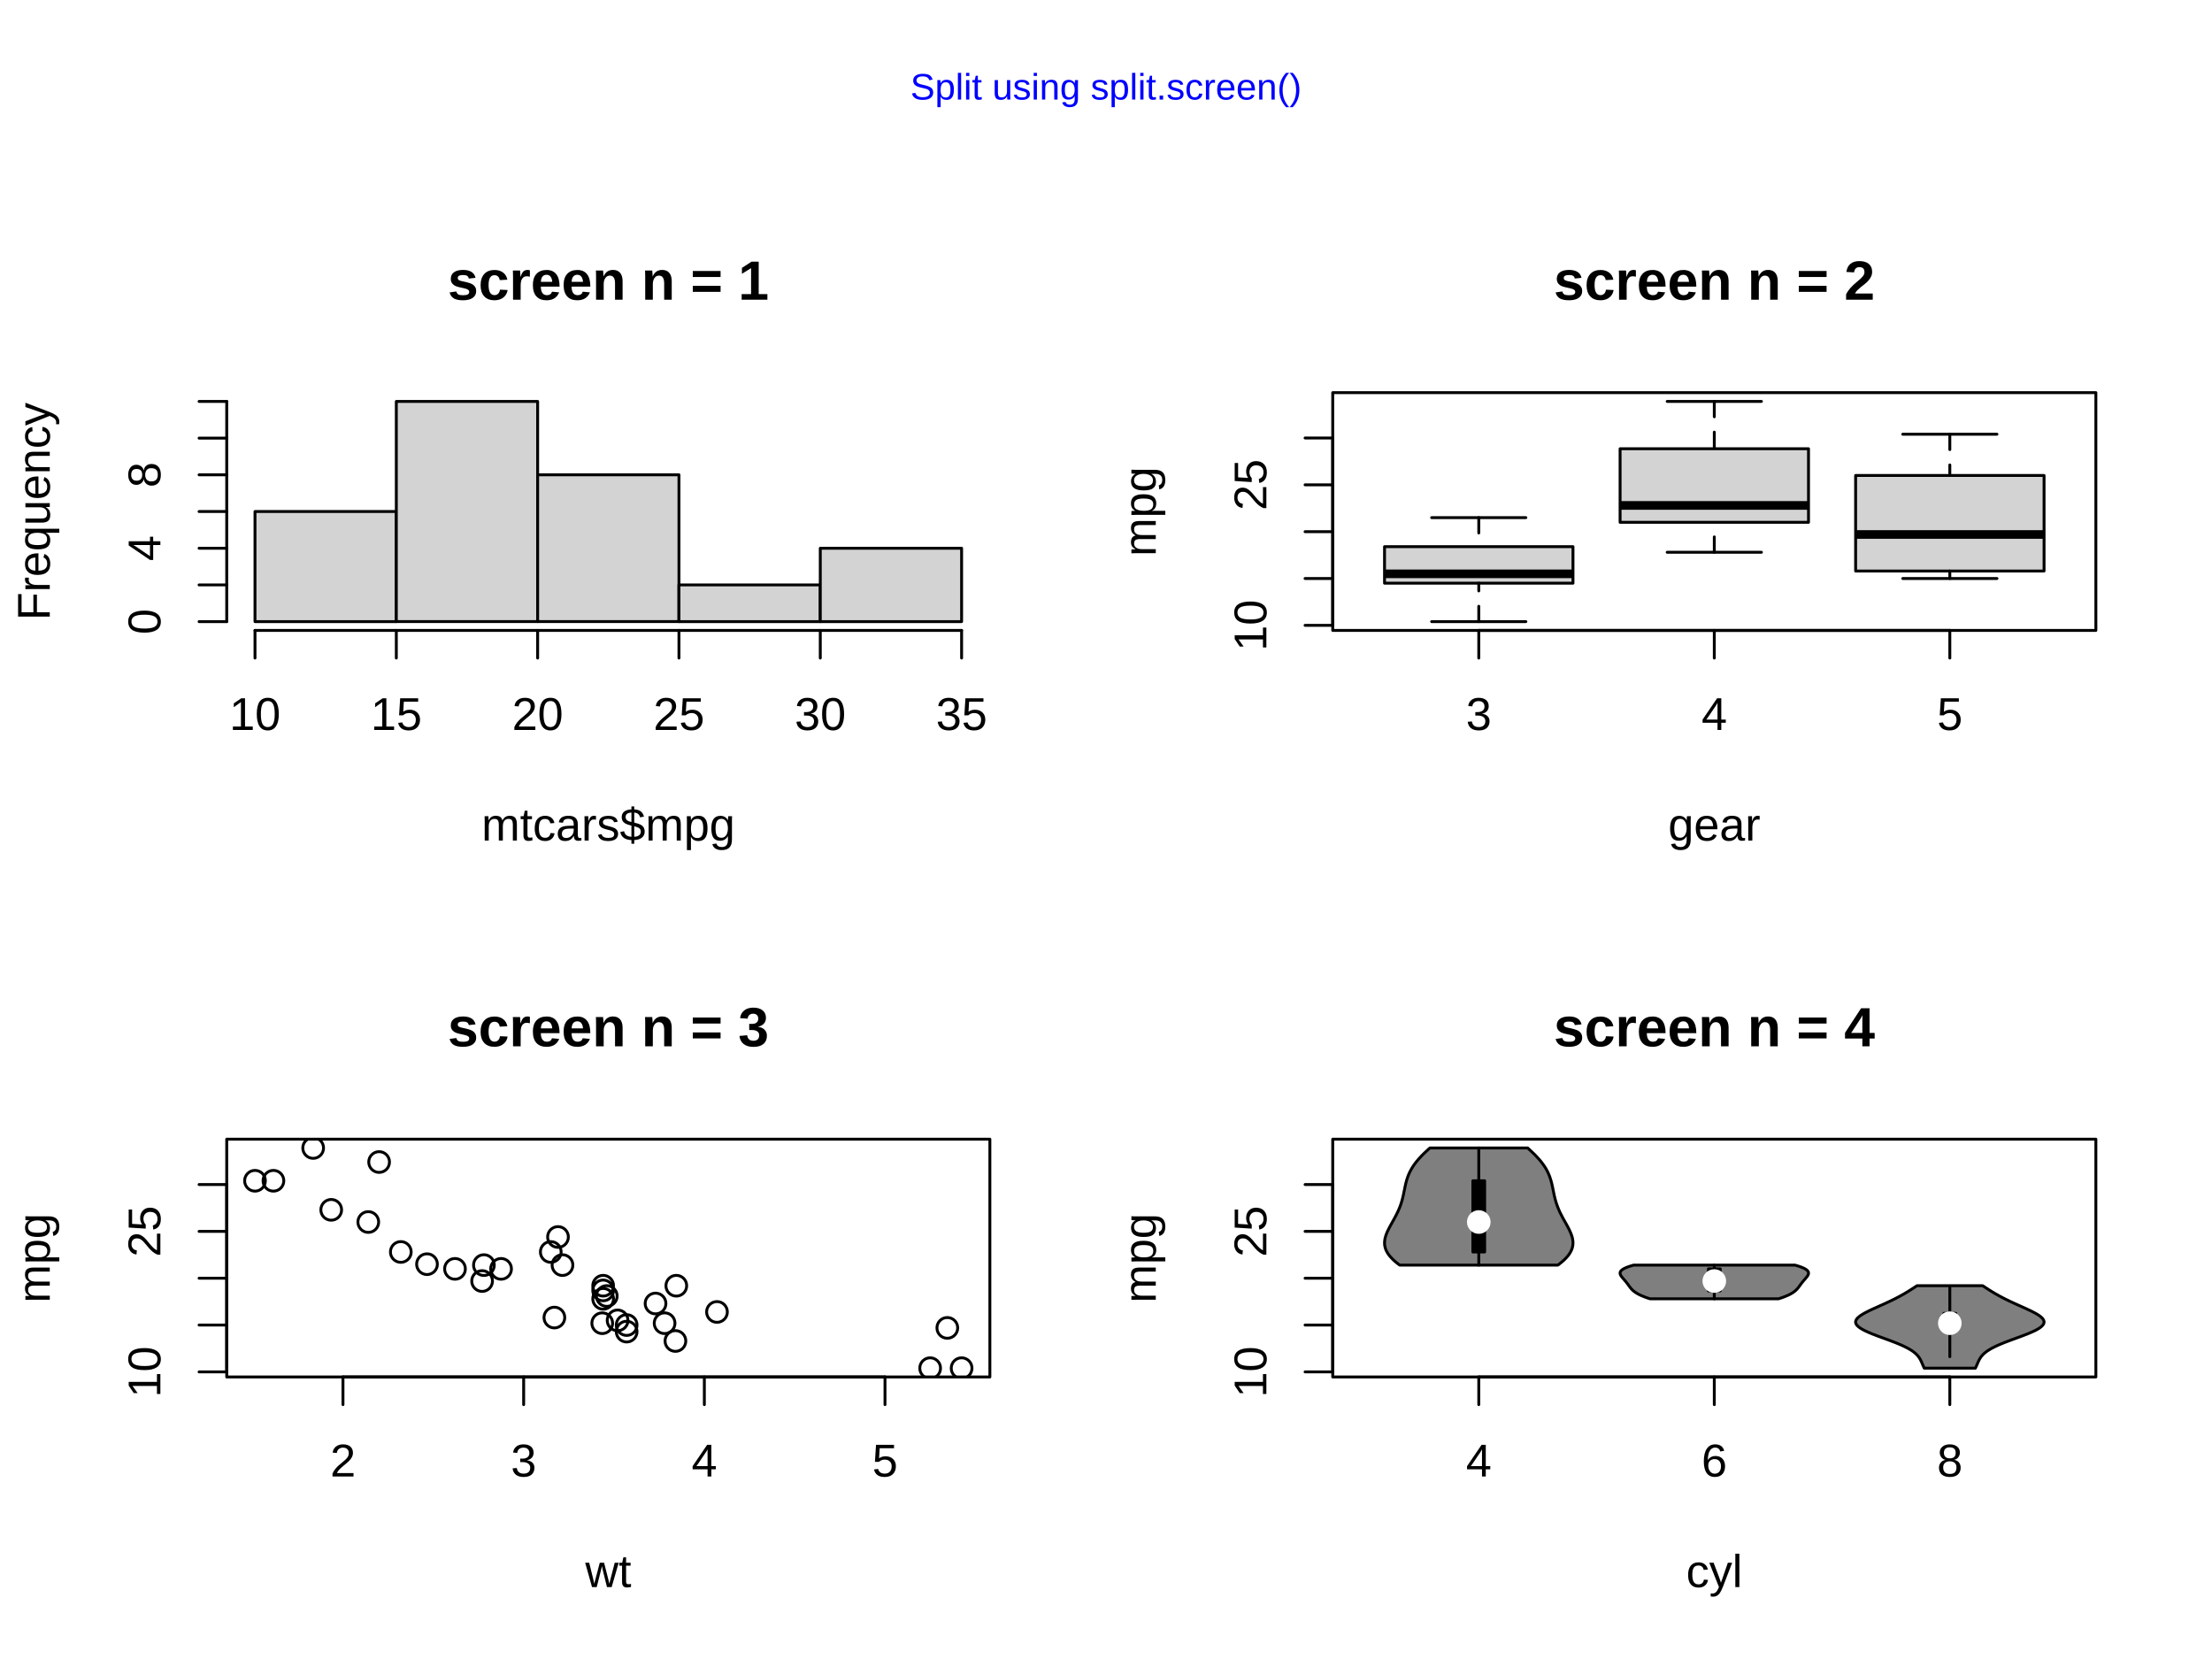
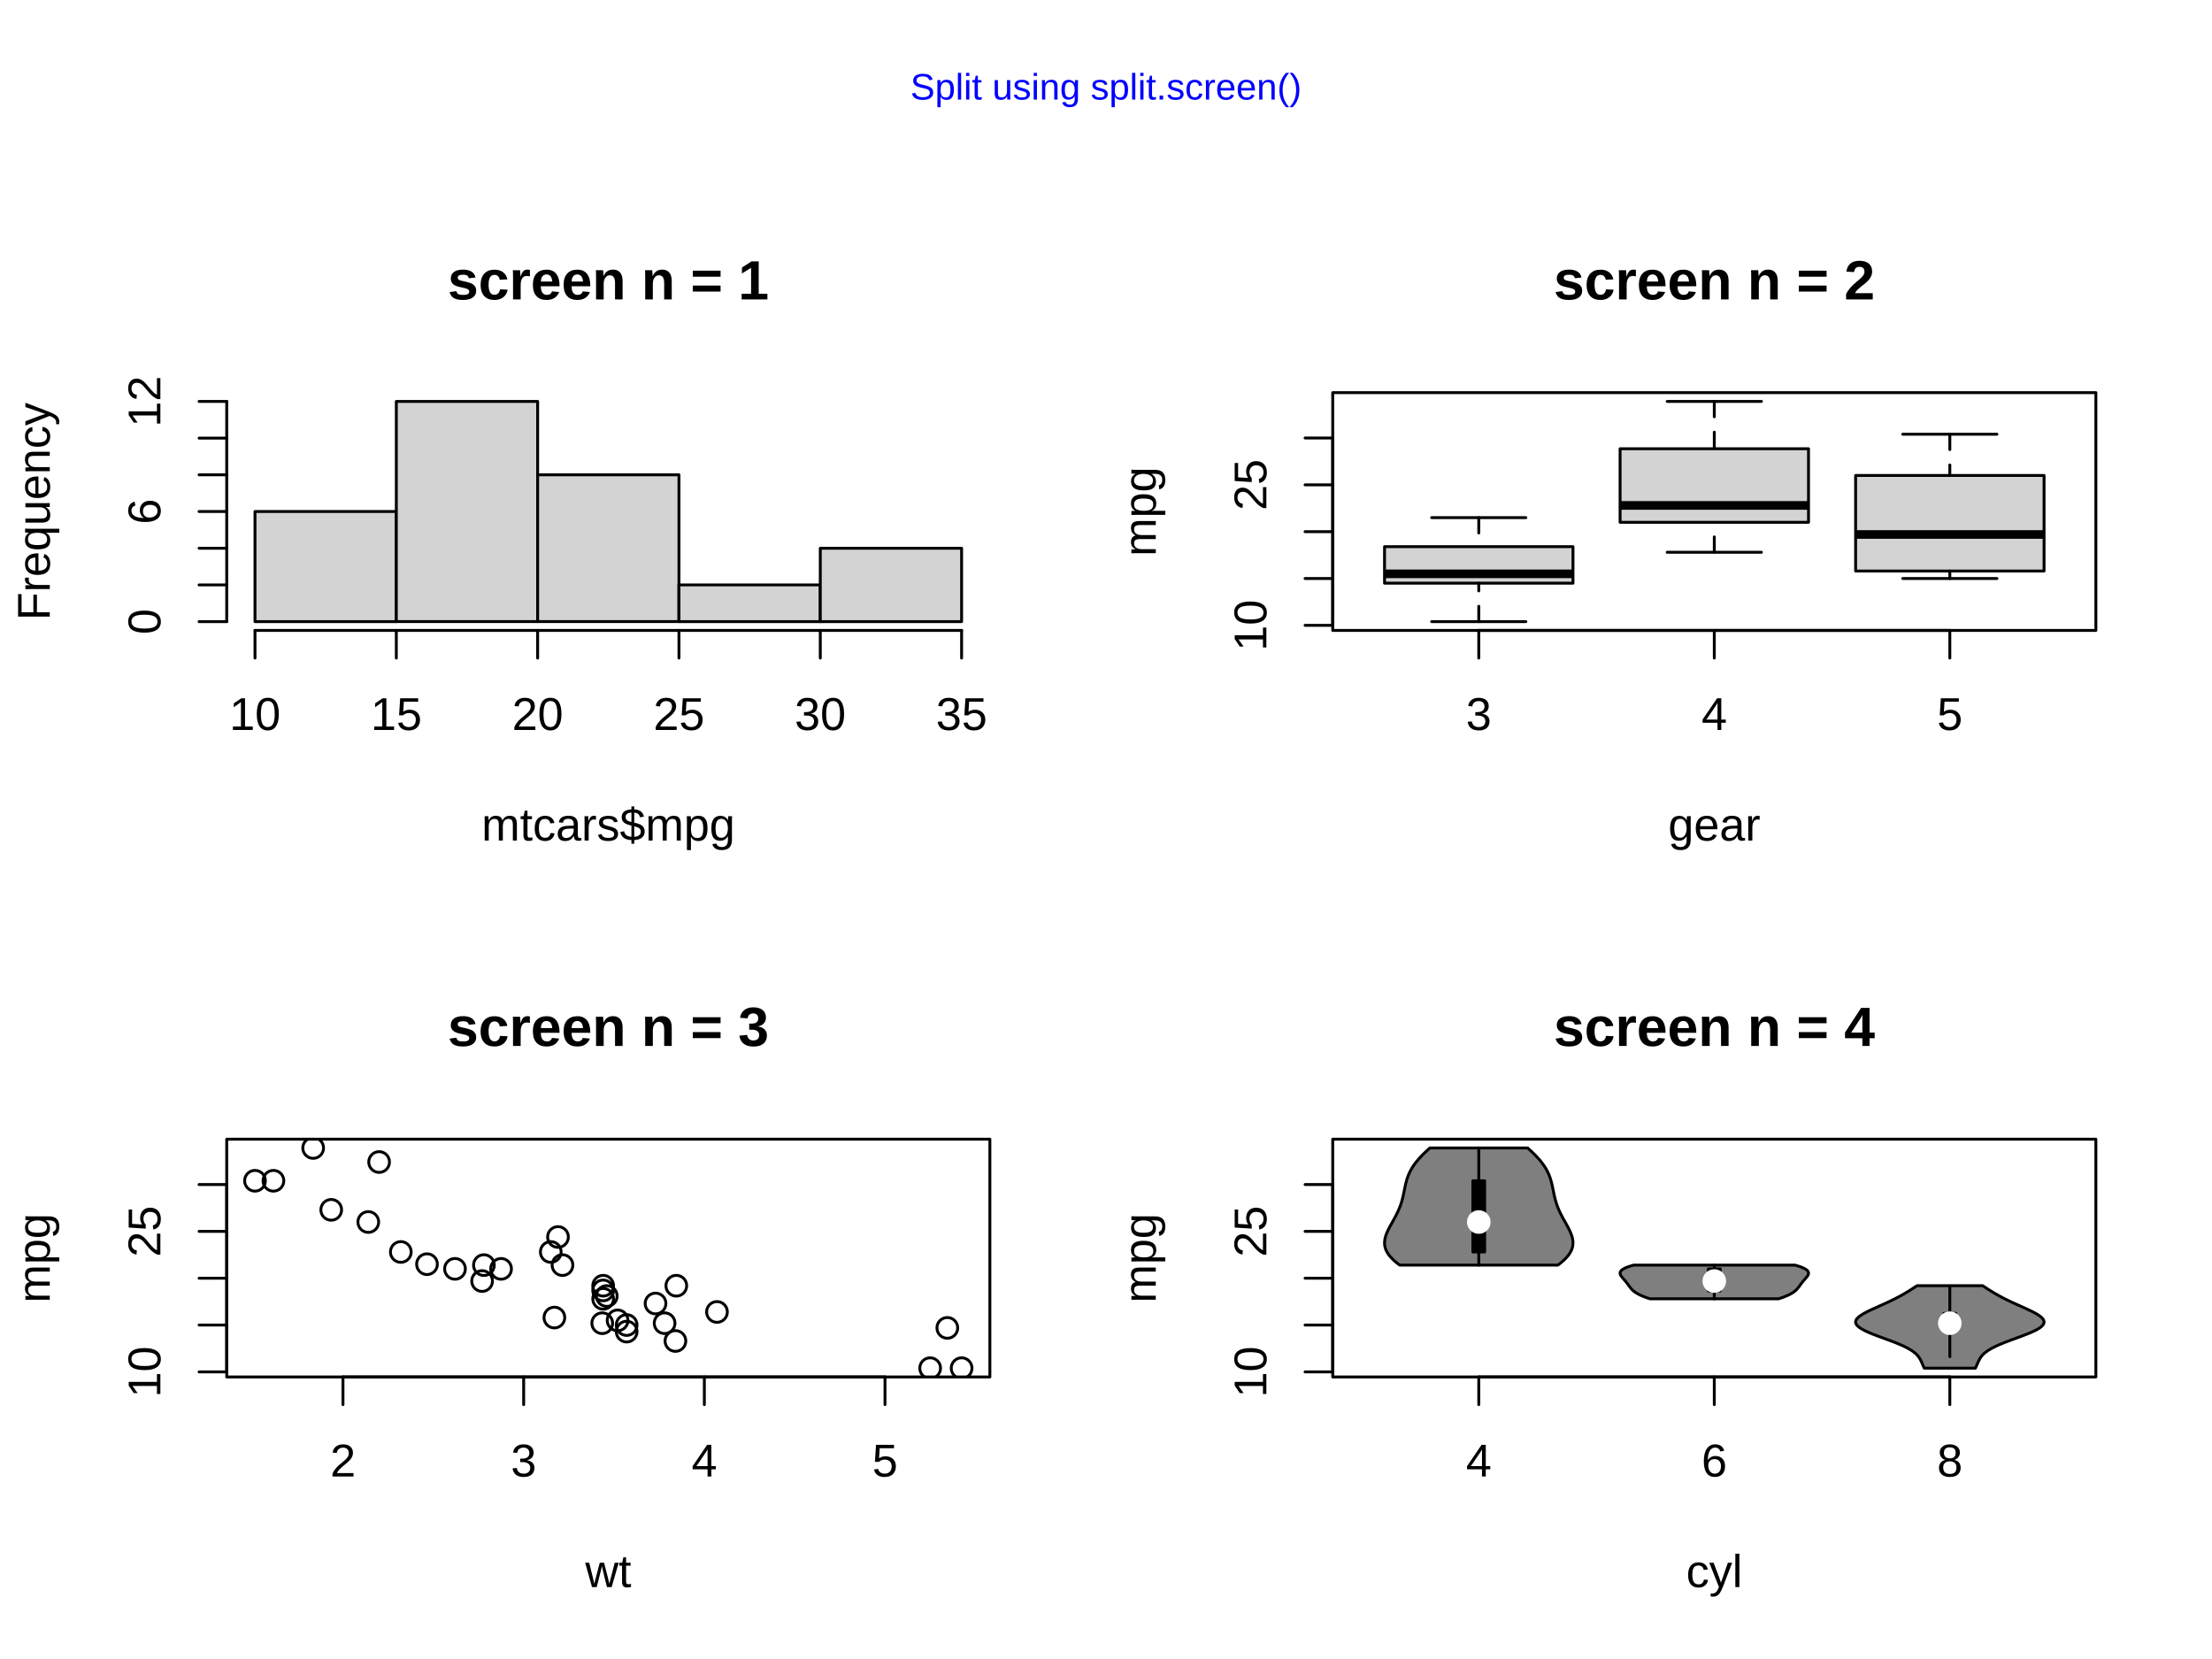
<svg xmlns="http://www.w3.org/2000/svg" class="svglite" width="576.00pt" height="432.00pt" viewBox="0 0 576.00 432.00">
  <defs>
    <style type="text/css">
    .svglite line, .svglite polyline, .svglite polygon, .svglite path, .svglite rect, .svglite circle {
      fill: none;
      stroke: #000000;
      stroke-linecap: round;
      stroke-linejoin: round;
      stroke-miterlimit: 10.00;
    }
    .svglite text {
      white-space: pre;
    }
  </style>
  </defs>
  <rect width="100%" height="100%" style="stroke: none; fill: #FFFFFF;" />
  <defs>
    <clipPath id="cpMC4wMHw1NzYuMDB8MC4wMHw0MzIuMDA=">
      <rect x="0.00" y="0.00" width="576.00" height="432.00" />
    </clipPath>
  </defs>
  <g clip-path="url(#cpMC4wMHw1NzYuMDB8MC4wMHw0MzIuMDA=)">
</g>
  <defs>
    <clipPath id="cpNTkuMDR8NTQ1Ljc2fDU5LjA0fDM1OC41Ng==">
      <rect x="59.04" y="59.04" width="486.72" height="299.52" />
    </clipPath>
  </defs>
  <g clip-path="url(#cpNTkuMDR8NTQ1Ljc2fDU5LjA0fDM1OC41Ng==)">
</g>
  <defs>
    <clipPath id="cpNTkuMDR8MjU3Ljc2fDEwMi4yNHwxNjQuMTY=">
      <rect x="59.04" y="102.24" width="198.72" height="61.92" />
    </clipPath>
  </defs>
  <g clip-path="url(#cpNTkuMDR8MjU3Ljc2fDEwMi4yNHwxNjQuMTY=)">
</g>
  <defs>
    <clipPath id="cpMjg4LjAwfDU3Ni4wMHwyMzcuNjB8NDMyLjAw">
      <rect x="288.00" y="237.60" width="288.00" height="194.40" />
    </clipPath>
  </defs>
  <g clip-path="url(#cpMjg4LjAwfDU3Ni4wMHwyMzcuNjB8NDMyLjAw)">
    <polygon points="288.00,432.00 576.00,432.00 576.00,237.60 288.00,237.60 " style="stroke-width: 0.75; stroke: none;" />
  </g>
  <g clip-path="url(#cpMC4wMHw1NzYuMDB8MC4wMHw0MzIuMDA=)">
    <line x1="347.04" y1="357.24" x2="347.04" y2="308.45" style="stroke-width: 0.75;" />
    <line x1="347.04" y1="357.24" x2="339.84" y2="357.24" style="stroke-width: 0.75;" />
    <line x1="347.04" y1="345.04" x2="339.84" y2="345.04" style="stroke-width: 0.75;" />
    <line x1="347.04" y1="332.85" x2="339.84" y2="332.85" style="stroke-width: 0.75;" />
    <line x1="347.04" y1="320.65" x2="339.84" y2="320.65" style="stroke-width: 0.75;" />
    <line x1="347.04" y1="308.45" x2="339.84" y2="308.45" style="stroke-width: 0.75;" />
-     <text transform="translate(329.76,357.24) rotate(-90)" text-anchor="middle" style="font-size: 12.00px; font-family: &quot;Arial&quot;;" textLength="13.32px" lengthAdjust="spacingAndGlyphs">10</text>
-     <text transform="translate(329.76,320.65) rotate(-90)" text-anchor="middle" style="font-size: 12.00px; font-family: &quot;Arial&quot;;" textLength="13.32px" lengthAdjust="spacingAndGlyphs">25</text>
+     <text transform="translate(329.76,357.24) rotate(-90)" text-anchor="middle" style="font-size: 12.00px; font-family: &quot;Arial&quot;;" textLength="15.28px" lengthAdjust="spacingAndGlyphs">10</text>
+     <text transform="translate(329.76,320.65) rotate(-90)" text-anchor="middle" style="font-size: 12.00px; font-family: &quot;Arial&quot;;" textLength="15.28px" lengthAdjust="spacingAndGlyphs">25</text>
    <line x1="385.07" y1="358.56" x2="507.73" y2="358.56" style="stroke-width: 0.75;" />
    <line x1="385.07" y1="358.56" x2="385.07" y2="365.76" style="stroke-width: 0.75;" />
    <line x1="446.40" y1="358.56" x2="446.40" y2="365.76" style="stroke-width: 0.75;" />
    <line x1="507.73" y1="358.56" x2="507.73" y2="365.76" style="stroke-width: 0.75;" />
-     <text x="385.07" y="384.48" text-anchor="middle" style="font-size: 12.00px; font-family: &quot;Arial&quot;;" textLength="6.66px" lengthAdjust="spacingAndGlyphs">4</text>
-     <text x="446.40" y="384.48" text-anchor="middle" style="font-size: 12.00px; font-family: &quot;Arial&quot;;" textLength="6.66px" lengthAdjust="spacingAndGlyphs">6</text>
-     <text x="507.73" y="384.48" text-anchor="middle" style="font-size: 12.00px; font-family: &quot;Arial&quot;;" textLength="6.66px" lengthAdjust="spacingAndGlyphs">8</text>
+     <text x="385.07" y="384.48" text-anchor="middle" style="font-size: 12.00px; font-family: &quot;Arial&quot;;" textLength="7.64px" lengthAdjust="spacingAndGlyphs">4</text>
+     <text x="446.40" y="384.48" text-anchor="middle" style="font-size: 12.00px; font-family: &quot;Arial&quot;;" textLength="7.64px" lengthAdjust="spacingAndGlyphs">6</text>
+     <text x="507.73" y="384.48" text-anchor="middle" style="font-size: 12.00px; font-family: &quot;Arial&quot;;" textLength="7.64px" lengthAdjust="spacingAndGlyphs">8</text>
    <polygon points="347.04,358.56 545.76,358.56 545.76,296.64 347.04,296.64 " style="stroke-width: 0.75;" />
  </g>
  <defs>
    <clipPath id="cpMzQ3LjA0fDU0NS43NnwyOTYuNjR8MzU4LjU2">
      <rect x="347.04" y="296.64" width="198.72" height="61.92" />
    </clipPath>
  </defs>
  <g clip-path="url(#cpMzQ3LjA0fDU0NS43NnwyOTYuNjR8MzU4LjU2)">
    <polygon points="364.47,329.43 364.06,329.12 363.67,328.81 363.31,328.51 362.96,328.20 362.64,327.89 362.34,327.58 362.06,327.27 361.80,326.97 361.57,326.66 361.36,326.35 361.18,326.04 361.02,325.73 360.88,325.43 360.77,325.12 360.68,324.81 360.61,324.50 360.56,324.19 360.54,323.88 360.53,323.58 360.55,323.27 360.58,322.96 360.63,322.65 360.69,322.34 360.78,322.04 360.87,321.73 360.98,321.42 361.10,321.11 361.23,320.80 361.37,320.50 361.52,320.19 361.67,319.88 361.83,319.57 362.00,319.26 362.17,318.96 362.34,318.65 362.51,318.34 362.68,318.03 362.85,317.72 363.02,317.42 363.19,317.11 363.35,316.80 363.52,316.49 363.67,316.18 363.82,315.88 363.97,315.57 364.11,315.26 364.25,314.95 364.38,314.64 364.50,314.34 364.62,314.03 364.73,313.72 364.83,313.41 364.93,313.10 365.02,312.80 365.11,312.49 365.19,312.18 365.27,311.87 365.34,311.56 365.41,311.26 365.48,310.95 365.54,310.64 365.60,310.33 365.67,310.02 365.73,309.71 365.79,309.41 365.86,309.10 365.92,308.79 365.99,308.48 366.06,308.17 366.14,307.87 366.23,307.56 366.31,307.25 366.41,306.94 366.51,306.63 366.62,306.33 366.74,306.02 366.87,305.71 367.01,305.40 367.16,305.09 367.32,304.79 367.49,304.48 367.67,304.17 367.86,303.86 368.06,303.55 368.27,303.25 368.50,302.94 368.73,302.63 368.98,302.32 369.24,302.01 369.51,301.71 369.79,301.40 370.08,301.09 370.38,300.78 370.68,300.47 371.00,300.17 371.33,299.86 371.66,299.55 371.99,299.24 372.34,298.93 397.80,298.93 398.14,299.24 398.48,299.55 398.81,299.86 399.13,300.17 399.45,300.47 399.76,300.78 400.05,301.09 400.34,301.40 400.62,301.71 400.89,302.01 401.15,302.32 401.40,302.63 401.63,302.94 401.86,303.25 402.07,303.55 402.28,303.86 402.47,304.17 402.65,304.48 402.82,304.79 402.98,305.09 403.12,305.40 403.26,305.71 403.39,306.02 403.51,306.33 403.62,306.63 403.72,306.94 403.82,307.25 403.91,307.56 403.99,307.87 404.07,308.17 404.14,308.48 404.21,308.79 404.28,309.10 404.34,309.41 404.40,309.71 404.47,310.02 404.53,310.33 404.59,310.64 404.66,310.95 404.72,311.26 404.79,311.56 404.87,311.87 404.94,312.18 405.03,312.49 405.11,312.80 405.21,313.10 405.30,313.41 405.41,313.72 405.52,314.03 405.63,314.34 405.76,314.64 405.89,314.95 406.02,315.26 406.16,315.57 406.31,315.88 406.46,316.18 406.62,316.49 406.78,316.80 406.94,317.11 407.11,317.42 407.28,317.72 407.45,318.03 407.63,318.34 407.80,318.65 407.97,318.96 408.14,319.26 408.30,319.57 408.46,319.88 408.62,320.19 408.76,320.50 408.90,320.80 409.03,321.11 409.15,321.42 409.26,321.73 409.36,322.04 409.44,322.34 409.50,322.65 409.55,322.96 409.59,323.27 409.60,323.58 409.59,323.88 409.57,324.19 409.52,324.50 409.45,324.81 409.36,325.12 409.25,325.43 409.11,325.73 408.95,326.04 408.77,326.35 408.56,326.66 408.33,326.97 408.08,327.27 407.80,327.58 407.50,327.89 407.17,328.20 406.83,328.51 406.46,328.81 406.07,329.12 405.67,329.43 " style="stroke-width: 0.75; fill: #7F7F7F;" />
    <polyline points="385.07,329.43 385.07,298.93 " style="stroke-width: 0.75;" />
    <rect x="383.53" y="307.47" width="3.07" height="18.54" style="stroke-width: 0.75; fill: #000000;" />
    <circle cx="385.07" cy="318.21" r="2.70" style="stroke-width: 0.75; stroke: #FFFFFF; fill: #FFFFFF;" />
    <polygon points="429.69,338.21 429.42,338.12 429.15,338.04 428.89,337.95 428.64,337.86 428.40,337.77 428.16,337.68 427.94,337.59 427.72,337.50 427.51,337.41 427.31,337.33 427.11,337.24 426.93,337.15 426.75,337.06 426.58,336.97 426.42,336.88 426.26,336.79 426.12,336.70 425.98,336.62 425.84,336.53 425.72,336.44 425.60,336.35 425.48,336.26 425.37,336.17 425.27,336.08 425.17,335.99 425.08,335.91 424.99,335.82 424.90,335.73 424.82,335.64 424.74,335.55 424.67,335.46 424.59,335.37 424.52,335.29 424.45,335.20 424.39,335.11 424.32,335.02 424.25,334.93 424.19,334.84 424.13,334.75 424.06,334.66 424.00,334.58 423.93,334.49 423.87,334.40 423.80,334.31 423.74,334.22 423.67,334.13 423.60,334.04 423.53,333.95 423.46,333.87 423.39,333.78 423.31,333.69 423.24,333.60 423.16,333.51 423.09,333.42 423.01,333.33 422.93,333.24 422.86,333.16 422.78,333.07 422.70,332.98 422.63,332.89 422.55,332.80 422.48,332.71 422.41,332.62 422.34,332.53 422.27,332.45 422.20,332.36 422.14,332.27 422.09,332.18 422.04,332.09 421.99,332.00 421.95,331.91 421.92,331.83 421.89,331.74 421.88,331.65 421.87,331.56 421.87,331.47 421.88,331.38 421.90,331.29 421.93,331.20 421.97,331.12 422.02,331.03 422.09,330.94 422.17,330.85 422.26,330.76 422.37,330.67 422.49,330.58 422.62,330.49 422.77,330.41 422.94,330.32 423.11,330.23 423.31,330.14 423.52,330.05 423.74,329.96 423.98,329.87 424.23,329.78 424.50,329.70 424.78,329.61 425.08,329.52 425.39,329.43 467.41,329.43 467.72,329.52 468.02,329.61 468.30,329.70 468.57,329.78 468.82,329.87 469.06,329.96 469.28,330.05 469.49,330.14 469.69,330.23 469.86,330.32 470.03,330.41 470.18,330.49 470.31,330.58 470.43,330.67 470.54,330.76 470.63,330.85 470.71,330.94 470.78,331.03 470.83,331.12 470.87,331.20 470.90,331.29 470.92,331.38 470.93,331.47 470.93,331.56 470.92,331.65 470.91,331.74 470.88,331.83 470.85,331.91 470.81,332.00 470.76,332.09 470.71,332.18 470.66,332.27 470.60,332.36 470.53,332.45 470.46,332.53 470.39,332.62 470.32,332.71 470.25,332.80 470.17,332.89 470.10,332.98 470.02,333.07 469.94,333.16 469.87,333.24 469.79,333.33 469.71,333.42 469.64,333.51 469.56,333.60 469.49,333.69 469.41,333.78 469.34,333.87 469.27,333.95 469.20,334.04 469.13,334.13 469.06,334.22 469.00,334.31 468.93,334.40 468.87,334.49 468.80,334.58 468.74,334.66 468.67,334.75 468.61,334.84 468.55,334.93 468.48,335.02 468.41,335.11 468.35,335.20 468.28,335.29 468.21,335.37 468.13,335.46 468.06,335.55 467.98,335.64 467.90,335.73 467.81,335.82 467.72,335.91 467.63,335.99 467.53,336.08 467.43,336.17 467.32,336.26 467.20,336.35 467.08,336.44 466.96,336.53 466.82,336.62 466.68,336.70 466.54,336.79 466.38,336.88 466.22,336.97 466.05,337.06 465.87,337.15 465.69,337.24 465.49,337.33 465.29,337.41 465.08,337.50 464.86,337.59 464.64,337.68 464.40,337.77 464.16,337.86 463.91,337.95 463.65,338.04 463.38,338.12 463.11,338.21 " style="stroke-width: 0.75; fill: #7F7F7F;" />
    <polyline points="446.40,338.21 446.40,329.43 " style="stroke-width: 0.75;" />
    <rect x="444.87" y="330.41" width="3.07" height="5.73" style="stroke-width: 0.75; fill: #000000;" />
    <circle cx="446.40" cy="333.58" r="2.70" style="stroke-width: 0.75; stroke: #FFFFFF; fill: #FFFFFF;" />
    <polygon points="501.08,356.27 500.97,356.05 500.87,355.83 500.77,355.62 500.68,355.40 500.59,355.18 500.49,354.97 500.40,354.75 500.30,354.53 500.20,354.31 500.09,354.10 499.97,353.88 499.84,353.66 499.69,353.45 499.53,353.23 499.36,353.01 499.16,352.80 498.94,352.58 498.71,352.36 498.44,352.15 498.16,351.93 497.84,351.71 497.51,351.50 497.14,351.28 496.75,351.06 496.34,350.85 495.90,350.63 495.43,350.41 494.95,350.19 494.44,349.98 493.91,349.76 493.36,349.54 492.80,349.33 492.23,349.11 491.65,348.89 491.06,348.68 490.47,348.46 489.88,348.24 489.29,348.03 488.71,347.81 488.15,347.59 487.59,347.38 487.06,347.16 486.55,346.94 486.07,346.72 485.61,346.51 485.19,346.29 484.80,346.07 484.45,345.86 484.14,345.64 483.87,345.42 483.65,345.21 483.46,344.99 483.33,344.77 483.24,344.56 483.20,344.34 483.20,344.12 483.25,343.91 483.35,343.69 483.48,343.47 483.66,343.25 483.88,343.04 484.14,342.82 484.43,342.60 484.75,342.39 485.10,342.17 485.48,341.95 485.88,341.74 486.30,341.52 486.74,341.30 487.20,341.09 487.66,340.87 488.14,340.65 488.62,340.44 489.10,340.22 489.59,340.00 490.07,339.79 490.55,339.57 491.03,339.35 491.50,339.13 491.96,338.92 492.42,338.70 492.86,338.48 493.30,338.27 493.73,338.05 494.14,337.83 494.55,337.62 494.95,337.40 495.34,337.18 495.72,336.97 496.09,336.75 496.46,336.53 496.81,336.32 497.17,336.10 497.51,335.88 497.85,335.66 498.19,335.45 498.52,335.23 498.85,335.01 499.18,334.80 516.29,334.80 516.62,335.01 516.95,335.23 517.28,335.45 517.61,335.66 517.95,335.88 518.30,336.10 518.65,336.32 519.01,336.53 519.37,336.75 519.75,336.97 520.13,337.18 520.52,337.40 520.91,337.62 521.32,337.83 521.74,338.05 522.17,338.27 522.60,338.48 523.05,338.70 523.51,338.92 523.97,339.13 524.44,339.35 524.92,339.57 525.40,339.79 525.88,340.00 526.37,340.22 526.85,340.44 527.33,340.65 527.80,340.87 528.27,341.09 528.72,341.30 529.16,341.52 529.59,341.74 529.99,341.95 530.37,342.17 530.72,342.39 531.04,342.60 531.33,342.82 531.59,343.04 531.80,343.25 531.98,343.47 532.12,343.69 532.21,343.91 532.26,344.12 532.27,344.34 532.22,344.56 532.14,344.77 532.00,344.99 531.82,345.21 531.60,345.42 531.33,345.64 531.02,345.86 530.67,346.07 530.28,346.29 529.86,346.51 529.40,346.72 528.92,346.94 528.41,347.16 527.87,347.38 527.32,347.59 526.75,347.81 526.18,348.03 525.59,348.24 525.00,348.46 524.41,348.68 523.82,348.89 523.24,349.11 522.66,349.33 522.10,349.54 521.56,349.76 521.03,349.98 520.52,350.19 520.03,350.41 519.57,350.63 519.13,350.85 518.71,351.06 518.32,351.28 517.96,351.50 517.62,351.71 517.31,351.93 517.02,352.15 516.76,352.36 516.52,352.58 516.31,352.80 516.11,353.01 515.93,353.23 515.77,353.45 515.63,353.66 515.50,353.88 515.38,354.10 515.27,354.31 515.16,354.53 515.07,354.75 514.97,354.97 514.88,355.18 514.79,355.40 514.69,355.62 514.60,355.83 514.49,356.05 514.39,356.27 " style="stroke-width: 0.75; fill: #7F7F7F;" />
    <polyline points="507.73,353.28 507.73,335.22 " style="stroke-width: 0.75;" />
    <rect x="506.20" y="341.99" width="3.07" height="4.51" style="stroke-width: 0.75; fill: #000000;" />
    <circle cx="507.73" cy="344.56" r="2.70" style="stroke-width: 0.75; stroke: #FFFFFF; fill: #FFFFFF;" />
  </g>
  <g clip-path="url(#cpMjg4LjAwfDU3Ni4wMHwyMzcuNjB8NDMyLjAw)">
-     <text x="446.40" y="272.45" text-anchor="middle" style="font-size: 14.40px; font-weight: bold; font-family: &quot;Arial&quot;;" textLength="82.89px" lengthAdjust="spacingAndGlyphs">screen n = 4</text>
-     <text x="446.40" y="413.28" text-anchor="middle" style="font-size: 12.00px; font-family: &quot;Arial&quot;;" textLength="15.78px" lengthAdjust="spacingAndGlyphs">cyl</text>
-     <text transform="translate(300.96,327.60) rotate(-90)" text-anchor="middle" style="font-size: 12.00px; font-family: &quot;Arial&quot;;" textLength="25.30px" lengthAdjust="spacingAndGlyphs">mpg</text>
+     <text x="446.40" y="272.37" text-anchor="middle" style="font-size: 14.40px; font-weight: bold; font-family: &quot;Arial&quot;;" textLength="101.33px" lengthAdjust="spacingAndGlyphs">screen n = 4</text>
+     <text x="446.40" y="413.28" text-anchor="middle" style="font-size: 12.00px; font-family: &quot;Arial&quot;;" textLength="17.04px" lengthAdjust="spacingAndGlyphs">cyl</text>
+     <text transform="translate(300.96,327.60) rotate(-90)" text-anchor="middle" style="font-size: 12.00px; font-family: &quot;Arial&quot;;" textLength="26.93px" lengthAdjust="spacingAndGlyphs">mpg</text>
  </g>
  <g clip-path="url(#cpMzQ3LjA0fDU0NS43NnwyOTYuNjR8MzU4LjU2)">
</g>
  <defs>
    <clipPath id="cpMC4wMHwyODguMDB8NDMuMjB8MjM3LjYw">
      <rect x="0.00" y="43.20" width="288.00" height="194.40" />
    </clipPath>
  </defs>
  <g clip-path="url(#cpMC4wMHwyODguMDB8NDMuMjB8MjM3LjYw)">
    <polygon points="0.00,237.60 288.00,237.60 288.00,43.20 0.00,43.20 " style="stroke-width: 0.75; stroke: none;" />
-     <text x="158.40" y="78.05" text-anchor="middle" style="font-size: 14.40px; font-weight: bold; font-family: &quot;Arial&quot;;" textLength="82.89px" lengthAdjust="spacingAndGlyphs">screen n = 1</text>
-     <text x="158.40" y="218.88" text-anchor="middle" style="font-size: 12.00px; font-family: &quot;Arial&quot;;" textLength="70.74px" lengthAdjust="spacingAndGlyphs">mtcars$mpg</text>
-     <text transform="translate(12.96,133.20) rotate(-90)" text-anchor="middle" style="font-size: 12.00px; font-family: &quot;Arial&quot;;" textLength="58.98px" lengthAdjust="spacingAndGlyphs">Frequency</text>
+     <text x="158.40" y="77.97" text-anchor="middle" style="font-size: 14.40px; font-weight: bold; font-family: &quot;Arial&quot;;" textLength="101.33px" lengthAdjust="spacingAndGlyphs">screen n = 1</text>
+     <text x="158.40" y="218.88" text-anchor="middle" style="font-size: 12.00px; font-family: &quot;Arial&quot;;" textLength="76.12px" lengthAdjust="spacingAndGlyphs">mtcars$mpg</text>
+     <text transform="translate(12.96,133.20) rotate(-90)" text-anchor="middle" style="font-size: 12.00px; font-family: &quot;Arial&quot;;" textLength="62.02px" lengthAdjust="spacingAndGlyphs">Frequency</text>
  </g>
  <g clip-path="url(#cpMC4wMHw1NzYuMDB8MC4wMHw0MzIuMDA=)">
    <line x1="66.40" y1="164.16" x2="250.40" y2="164.16" style="stroke-width: 0.75;" />
    <line x1="66.40" y1="164.16" x2="66.40" y2="171.36" style="stroke-width: 0.75;" />
    <line x1="103.20" y1="164.16" x2="103.20" y2="171.36" style="stroke-width: 0.75;" />
    <line x1="140.00" y1="164.16" x2="140.00" y2="171.36" style="stroke-width: 0.75;" />
    <line x1="176.80" y1="164.16" x2="176.80" y2="171.36" style="stroke-width: 0.75;" />
    <line x1="213.60" y1="164.16" x2="213.60" y2="171.36" style="stroke-width: 0.75;" />
    <line x1="250.40" y1="164.16" x2="250.40" y2="171.36" style="stroke-width: 0.75;" />
-     <text x="66.40" y="190.08" text-anchor="middle" style="font-size: 12.00px; font-family: &quot;Arial&quot;;" textLength="13.32px" lengthAdjust="spacingAndGlyphs">10</text>
-     <text x="103.20" y="190.08" text-anchor="middle" style="font-size: 12.00px; font-family: &quot;Arial&quot;;" textLength="13.32px" lengthAdjust="spacingAndGlyphs">15</text>
-     <text x="140.00" y="190.08" text-anchor="middle" style="font-size: 12.00px; font-family: &quot;Arial&quot;;" textLength="13.32px" lengthAdjust="spacingAndGlyphs">20</text>
-     <text x="176.80" y="190.08" text-anchor="middle" style="font-size: 12.00px; font-family: &quot;Arial&quot;;" textLength="13.32px" lengthAdjust="spacingAndGlyphs">25</text>
-     <text x="213.60" y="190.08" text-anchor="middle" style="font-size: 12.00px; font-family: &quot;Arial&quot;;" textLength="13.32px" lengthAdjust="spacingAndGlyphs">30</text>
-     <text x="250.40" y="190.08" text-anchor="middle" style="font-size: 12.00px; font-family: &quot;Arial&quot;;" textLength="13.32px" lengthAdjust="spacingAndGlyphs">35</text>
+     <text x="66.40" y="190.08" text-anchor="middle" style="font-size: 12.00px; font-family: &quot;Arial&quot;;" textLength="15.28px" lengthAdjust="spacingAndGlyphs">10</text>
+     <text x="103.20" y="190.08" text-anchor="middle" style="font-size: 12.00px; font-family: &quot;Arial&quot;;" textLength="15.28px" lengthAdjust="spacingAndGlyphs">15</text>
+     <text x="140.00" y="190.08" text-anchor="middle" style="font-size: 12.00px; font-family: &quot;Arial&quot;;" textLength="15.28px" lengthAdjust="spacingAndGlyphs">20</text>
+     <text x="176.80" y="190.08" text-anchor="middle" style="font-size: 12.00px; font-family: &quot;Arial&quot;;" textLength="15.28px" lengthAdjust="spacingAndGlyphs">25</text>
+     <text x="213.60" y="190.08" text-anchor="middle" style="font-size: 12.00px; font-family: &quot;Arial&quot;;" textLength="15.28px" lengthAdjust="spacingAndGlyphs">30</text>
+     <text x="250.40" y="190.08" text-anchor="middle" style="font-size: 12.00px; font-family: &quot;Arial&quot;;" textLength="15.28px" lengthAdjust="spacingAndGlyphs">35</text>
    <line x1="59.04" y1="161.87" x2="59.04" y2="104.53" style="stroke-width: 0.75;" />
    <line x1="59.04" y1="161.87" x2="51.84" y2="161.87" style="stroke-width: 0.75;" />
    <line x1="59.04" y1="152.31" x2="51.84" y2="152.31" style="stroke-width: 0.75;" />
    <line x1="59.04" y1="142.76" x2="51.84" y2="142.76" style="stroke-width: 0.75;" />
    <line x1="59.04" y1="133.20" x2="51.84" y2="133.20" style="stroke-width: 0.75;" />
    <line x1="59.04" y1="123.64" x2="51.84" y2="123.64" style="stroke-width: 0.75;" />
    <line x1="59.04" y1="114.09" x2="51.84" y2="114.09" style="stroke-width: 0.75;" />
    <line x1="59.04" y1="104.53" x2="51.84" y2="104.53" style="stroke-width: 0.75;" />
-     <text transform="translate(41.76,161.87) rotate(-90)" text-anchor="middle" style="font-size: 12.00px; font-family: &quot;Arial&quot;;" textLength="6.66px" lengthAdjust="spacingAndGlyphs">0</text>
-     <text transform="translate(41.76,142.76) rotate(-90)" text-anchor="middle" style="font-size: 12.00px; font-family: &quot;Arial&quot;;" textLength="6.66px" lengthAdjust="spacingAndGlyphs">4</text>
-     <text transform="translate(41.76,123.64) rotate(-90)" text-anchor="middle" style="font-size: 12.00px; font-family: &quot;Arial&quot;;" textLength="6.66px" lengthAdjust="spacingAndGlyphs">8</text>
+     <text transform="translate(41.76,161.87) rotate(-90)" text-anchor="middle" style="font-size: 12.00px; font-family: &quot;Arial&quot;;" textLength="7.64px" lengthAdjust="spacingAndGlyphs">0</text>
+     <text transform="translate(41.76,133.20) rotate(-90)" text-anchor="middle" style="font-size: 12.00px; font-family: &quot;Arial&quot;;" textLength="7.64px" lengthAdjust="spacingAndGlyphs">6</text>
+     <text transform="translate(41.76,104.53) rotate(-90)" text-anchor="middle" style="font-size: 12.00px; font-family: &quot;Arial&quot;;" textLength="15.28px" lengthAdjust="spacingAndGlyphs">12</text>
  </g>
  <g clip-path="url(#cpNTkuMDR8MjU3Ljc2fDEwMi4yNHwxNjQuMTY=)">
    <rect x="66.40" y="133.20" width="36.80" height="28.67" style="stroke-width: 0.75; fill: #D3D3D3;" />
    <rect x="103.20" y="104.53" width="36.80" height="57.33" style="stroke-width: 0.75; fill: #D3D3D3;" />
    <rect x="140.00" y="123.64" width="36.80" height="38.22" style="stroke-width: 0.75; fill: #D3D3D3;" />
    <rect x="176.80" y="152.31" width="36.80" height="9.56" style="stroke-width: 0.75; fill: #D3D3D3;" />
    <rect x="213.60" y="142.76" width="36.80" height="19.11" style="stroke-width: 0.75; fill: #D3D3D3;" />
  </g>
  <defs>
    <clipPath id="cpMC4wMHwyODguMDB8MjM3LjYwfDQzMi4wMA==">
      <rect x="0.00" y="237.60" width="288.00" height="194.40" />
    </clipPath>
  </defs>
  <g clip-path="url(#cpMC4wMHwyODguMDB8MjM3LjYwfDQzMi4wMA==)">
    <polygon points="0.00,432.00 288.00,432.00 288.00,237.60 0.00,237.60 " style="stroke-width: 0.75; stroke: none;" />
  </g>
  <defs>
    <clipPath id="cpNTkuMDR8MjU3Ljc2fDI5Ni42NHwzNTguNTY=">
      <rect x="59.04" y="296.64" width="198.72" height="61.92" />
    </clipPath>
  </defs>
  <g clip-path="url(#cpNTkuMDR8MjU3Ljc2fDI5Ni42NHwzNTguNTY=)">
    <circle cx="118.48" cy="330.41" r="2.70" style="stroke-width: 0.75;" />
    <circle cx="130.48" cy="330.41" r="2.70" style="stroke-width: 0.75;" />
    <circle cx="104.37" cy="326.01" r="2.70" style="stroke-width: 0.75;" />
    <circle cx="146.47" cy="329.43" r="2.70" style="stroke-width: 0.75;" />
    <circle cx="157.06" cy="336.02" r="2.70" style="stroke-width: 0.75;" />
    <circle cx="158.00" cy="337.48" r="2.70" style="stroke-width: 0.75;" />
    <circle cx="163.18" cy="346.75" r="2.70" style="stroke-width: 0.75;" />
    <circle cx="145.30" cy="322.11" r="2.70" style="stroke-width: 0.75;" />
    <circle cx="143.42" cy="326.01" r="2.70" style="stroke-width: 0.75;" />
    <circle cx="157.06" cy="334.80" r="2.70" style="stroke-width: 0.75;" />
    <circle cx="157.06" cy="338.21" r="2.70" style="stroke-width: 0.75;" />
    <circle cx="186.70" cy="341.63" r="2.70" style="stroke-width: 0.75;" />
    <circle cx="170.70" cy="339.43" r="2.70" style="stroke-width: 0.75;" />
    <circle cx="173.06" cy="344.56" r="2.70" style="stroke-width: 0.75;" />
    <circle cx="242.21" cy="356.27" r="2.70" style="stroke-width: 0.75;" />
    <circle cx="250.40" cy="356.27" r="2.70" style="stroke-width: 0.75;" />
    <circle cx="246.68" cy="345.78" r="2.70" style="stroke-width: 0.75;" />
    <circle cx="98.72" cy="302.59" r="2.70" style="stroke-width: 0.75;" />
    <circle cx="71.20" cy="307.47" r="2.70" style="stroke-width: 0.75;" />
    <circle cx="81.55" cy="298.93" r="2.70" style="stroke-width: 0.75;" />
    <circle cx="111.19" cy="329.19" r="2.70" style="stroke-width: 0.75;" />
    <circle cx="160.82" cy="343.82" r="2.70" style="stroke-width: 0.75;" />
    <circle cx="156.82" cy="344.56" r="2.70" style="stroke-width: 0.75;" />
    <circle cx="175.88" cy="349.19" r="2.70" style="stroke-width: 0.75;" />
    <circle cx="176.11" cy="334.80" r="2.70" style="stroke-width: 0.75;" />
    <circle cx="86.25" cy="315.04" r="2.70" style="stroke-width: 0.75;" />
    <circle cx="95.90" cy="318.21" r="2.70" style="stroke-width: 0.75;" />
    <circle cx="66.40" cy="307.47" r="2.70" style="stroke-width: 0.75;" />
    <circle cx="144.36" cy="343.09" r="2.70" style="stroke-width: 0.75;" />
    <circle cx="125.54" cy="333.58" r="2.70" style="stroke-width: 0.75;" />
    <circle cx="163.18" cy="345.04" r="2.70" style="stroke-width: 0.75;" />
    <circle cx="126.01" cy="329.43" r="2.70" style="stroke-width: 0.75;" />
  </g>
  <g clip-path="url(#cpMC4wMHw1NzYuMDB8MC4wMHw0MzIuMDA=)">
    <line x1="89.31" y1="358.56" x2="230.45" y2="358.56" style="stroke-width: 0.75;" />
    <line x1="89.31" y1="358.56" x2="89.31" y2="365.76" style="stroke-width: 0.75;" />
    <line x1="136.36" y1="358.56" x2="136.36" y2="365.76" style="stroke-width: 0.75;" />
    <line x1="183.41" y1="358.56" x2="183.41" y2="365.76" style="stroke-width: 0.75;" />
    <line x1="230.45" y1="358.56" x2="230.45" y2="365.76" style="stroke-width: 0.75;" />
-     <text x="89.31" y="384.48" text-anchor="middle" style="font-size: 12.00px; font-family: &quot;Arial&quot;;" textLength="6.66px" lengthAdjust="spacingAndGlyphs">2</text>
-     <text x="136.36" y="384.48" text-anchor="middle" style="font-size: 12.00px; font-family: &quot;Arial&quot;;" textLength="6.66px" lengthAdjust="spacingAndGlyphs">3</text>
-     <text x="183.41" y="384.48" text-anchor="middle" style="font-size: 12.00px; font-family: &quot;Arial&quot;;" textLength="6.66px" lengthAdjust="spacingAndGlyphs">4</text>
-     <text x="230.45" y="384.48" text-anchor="middle" style="font-size: 12.00px; font-family: &quot;Arial&quot;;" textLength="6.66px" lengthAdjust="spacingAndGlyphs">5</text>
+     <text x="89.31" y="384.48" text-anchor="middle" style="font-size: 12.00px; font-family: &quot;Arial&quot;;" textLength="7.64px" lengthAdjust="spacingAndGlyphs">2</text>
+     <text x="136.36" y="384.48" text-anchor="middle" style="font-size: 12.00px; font-family: &quot;Arial&quot;;" textLength="7.64px" lengthAdjust="spacingAndGlyphs">3</text>
+     <text x="183.41" y="384.48" text-anchor="middle" style="font-size: 12.00px; font-family: &quot;Arial&quot;;" textLength="7.64px" lengthAdjust="spacingAndGlyphs">4</text>
+     <text x="230.45" y="384.48" text-anchor="middle" style="font-size: 12.00px; font-family: &quot;Arial&quot;;" textLength="7.64px" lengthAdjust="spacingAndGlyphs">5</text>
    <line x1="59.04" y1="357.24" x2="59.04" y2="308.45" style="stroke-width: 0.75;" />
    <line x1="59.04" y1="357.24" x2="51.84" y2="357.24" style="stroke-width: 0.75;" />
    <line x1="59.04" y1="345.04" x2="51.84" y2="345.04" style="stroke-width: 0.75;" />
    <line x1="59.04" y1="332.85" x2="51.84" y2="332.85" style="stroke-width: 0.75;" />
    <line x1="59.04" y1="320.65" x2="51.84" y2="320.65" style="stroke-width: 0.75;" />
    <line x1="59.04" y1="308.45" x2="51.84" y2="308.45" style="stroke-width: 0.75;" />
-     <text transform="translate(41.76,357.24) rotate(-90)" text-anchor="middle" style="font-size: 12.00px; font-family: &quot;Arial&quot;;" textLength="13.32px" lengthAdjust="spacingAndGlyphs">10</text>
-     <text transform="translate(41.76,320.65) rotate(-90)" text-anchor="middle" style="font-size: 12.00px; font-family: &quot;Arial&quot;;" textLength="13.32px" lengthAdjust="spacingAndGlyphs">25</text>
+     <text transform="translate(41.76,357.24) rotate(-90)" text-anchor="middle" style="font-size: 12.00px; font-family: &quot;Arial&quot;;" textLength="15.28px" lengthAdjust="spacingAndGlyphs">10</text>
+     <text transform="translate(41.76,320.65) rotate(-90)" text-anchor="middle" style="font-size: 12.00px; font-family: &quot;Arial&quot;;" textLength="15.28px" lengthAdjust="spacingAndGlyphs">25</text>
    <polygon points="59.04,358.56 257.76,358.56 257.76,296.64 59.04,296.64 " style="stroke-width: 0.75;" />
  </g>
  <g clip-path="url(#cpMC4wMHwyODguMDB8MjM3LjYwfDQzMi4wMA==)">
-     <text x="158.40" y="272.45" text-anchor="middle" style="font-size: 14.40px; font-weight: bold; font-family: &quot;Arial&quot;;" textLength="82.89px" lengthAdjust="spacingAndGlyphs">screen n = 3</text>
-     <text x="158.40" y="413.28" text-anchor="middle" style="font-size: 12.00px; font-family: &quot;Arial&quot;;" textLength="14.15px" lengthAdjust="spacingAndGlyphs">wt</text>
-     <text transform="translate(12.96,327.60) rotate(-90)" text-anchor="middle" style="font-size: 12.00px; font-family: &quot;Arial&quot;;" textLength="25.30px" lengthAdjust="spacingAndGlyphs">mpg</text>
+     <text x="158.40" y="272.37" text-anchor="middle" style="font-size: 14.40px; font-weight: bold; font-family: &quot;Arial&quot;;" textLength="101.33px" lengthAdjust="spacingAndGlyphs">screen n = 3</text>
+     <text x="158.40" y="413.28" text-anchor="middle" style="font-size: 12.00px; font-family: &quot;Arial&quot;;" textLength="14.52px" lengthAdjust="spacingAndGlyphs">wt</text>
+     <text transform="translate(12.96,327.60) rotate(-90)" text-anchor="middle" style="font-size: 12.00px; font-family: &quot;Arial&quot;;" textLength="26.93px" lengthAdjust="spacingAndGlyphs">mpg</text>
  </g>
  <g clip-path="url(#cpNTkuMDR8MjU3Ljc2fDI5Ni42NHwzNTguNTY=)">
</g>
  <defs>
    <clipPath id="cpMjg4LjAwfDU3Ni4wMHw0My4yMHwyMzcuNjA=">
      <rect x="288.00" y="43.20" width="288.00" height="194.40" />
    </clipPath>
  </defs>
  <g clip-path="url(#cpMjg4LjAwfDU3Ni4wMHw0My4yMHwyMzcuNjA=)">
    <polygon points="288.00,237.60 576.00,237.60 576.00,43.20 288.00,43.20 " style="stroke-width: 0.75; stroke: none;" />
  </g>
  <defs>
    <clipPath id="cpMzQ3LjA0fDU0NS43NnwxMDIuMjR8MTY0LjE2">
      <rect x="347.04" y="102.24" width="198.72" height="61.92" />
    </clipPath>
  </defs>
  <g clip-path="url(#cpMzQ3LjA0fDU0NS43NnwxMDIuMjR8MTY0LjE2)">
    <polygon points="360.53,151.86 409.60,151.86 409.60,142.35 360.53,142.35 " style="stroke-width: 0.75; stroke: none; fill: #D3D3D3;" />
    <line x1="360.53" y1="149.42" x2="409.60" y2="149.42" style="stroke-width: 2.25; stroke-linecap: butt;" />
    <line x1="385.07" y1="161.87" x2="385.07" y2="151.86" style="stroke-width: 0.75; stroke-dasharray: 4.00,4.00;" />
    <line x1="385.07" y1="134.79" x2="385.07" y2="142.35" style="stroke-width: 0.75; stroke-dasharray: 4.00,4.00;" />
    <line x1="372.80" y1="161.87" x2="397.33" y2="161.87" style="stroke-width: 0.75;" />
    <line x1="372.80" y1="134.79" x2="397.33" y2="134.79" style="stroke-width: 0.75;" />
    <polygon points="360.53,151.86 409.60,151.86 409.60,142.35 360.53,142.35 " style="stroke-width: 0.75;" />
    <polygon points="421.87,136.01 470.93,136.01 470.93,116.85 421.87,116.85 " style="stroke-width: 0.75; stroke: none; fill: #D3D3D3;" />
    <line x1="421.87" y1="131.61" x2="470.93" y2="131.61" style="stroke-width: 2.25; stroke-linecap: butt;" />
    <line x1="446.40" y1="143.81" x2="446.40" y2="136.01" style="stroke-width: 0.75; stroke-dasharray: 4.00,4.00;" />
    <line x1="446.40" y1="104.53" x2="446.40" y2="116.85" style="stroke-width: 0.75; stroke-dasharray: 4.00,4.00;" />
    <line x1="434.13" y1="143.81" x2="458.67" y2="143.81" style="stroke-width: 0.75;" />
    <line x1="434.13" y1="104.53" x2="458.67" y2="104.53" style="stroke-width: 0.75;" />
    <polygon points="421.87,136.01 470.93,136.01 470.93,116.85 421.87,116.85 " style="stroke-width: 0.75;" />
    <polygon points="483.20,148.69 532.27,148.69 532.27,123.81 483.20,123.81 " style="stroke-width: 0.75; stroke: none; fill: #D3D3D3;" />
    <line x1="483.20" y1="139.18" x2="532.27" y2="139.18" style="stroke-width: 2.25; stroke-linecap: butt;" />
    <line x1="507.73" y1="150.64" x2="507.73" y2="148.69" style="stroke-width: 0.75; stroke-dasharray: 4.00,4.00;" />
    <line x1="507.73" y1="113.07" x2="507.73" y2="123.81" style="stroke-width: 0.75; stroke-dasharray: 4.00,4.00;" />
    <line x1="495.47" y1="150.64" x2="520.00" y2="150.64" style="stroke-width: 0.75;" />
    <line x1="495.47" y1="113.07" x2="520.00" y2="113.07" style="stroke-width: 0.75;" />
    <polygon points="483.20,148.69 532.27,148.69 532.27,123.81 483.20,123.81 " style="stroke-width: 0.75;" />
  </g>
  <g clip-path="url(#cpMC4wMHw1NzYuMDB8MC4wMHw0MzIuMDA=)">
    <line x1="385.07" y1="164.16" x2="507.73" y2="164.16" style="stroke-width: 0.75;" />
    <line x1="385.07" y1="164.16" x2="385.07" y2="171.36" style="stroke-width: 0.75;" />
    <line x1="446.40" y1="164.16" x2="446.40" y2="171.36" style="stroke-width: 0.75;" />
    <line x1="507.73" y1="164.16" x2="507.73" y2="171.36" style="stroke-width: 0.75;" />
-     <text x="385.07" y="190.08" text-anchor="middle" style="font-size: 12.00px; font-family: &quot;Arial&quot;;" textLength="6.66px" lengthAdjust="spacingAndGlyphs">3</text>
-     <text x="446.40" y="190.08" text-anchor="middle" style="font-size: 12.00px; font-family: &quot;Arial&quot;;" textLength="6.66px" lengthAdjust="spacingAndGlyphs">4</text>
-     <text x="507.73" y="190.08" text-anchor="middle" style="font-size: 12.00px; font-family: &quot;Arial&quot;;" textLength="6.66px" lengthAdjust="spacingAndGlyphs">5</text>
+     <text x="385.07" y="190.08" text-anchor="middle" style="font-size: 12.00px; font-family: &quot;Arial&quot;;" textLength="7.64px" lengthAdjust="spacingAndGlyphs">3</text>
+     <text x="446.40" y="190.08" text-anchor="middle" style="font-size: 12.00px; font-family: &quot;Arial&quot;;" textLength="7.64px" lengthAdjust="spacingAndGlyphs">4</text>
+     <text x="507.73" y="190.08" text-anchor="middle" style="font-size: 12.00px; font-family: &quot;Arial&quot;;" textLength="7.64px" lengthAdjust="spacingAndGlyphs">5</text>
    <line x1="347.04" y1="162.84" x2="347.04" y2="114.05" style="stroke-width: 0.75;" />
    <line x1="347.04" y1="162.84" x2="339.84" y2="162.84" style="stroke-width: 0.75;" />
    <line x1="347.04" y1="150.64" x2="339.84" y2="150.64" style="stroke-width: 0.75;" />
    <line x1="347.04" y1="138.45" x2="339.84" y2="138.45" style="stroke-width: 0.75;" />
    <line x1="347.04" y1="126.25" x2="339.84" y2="126.25" style="stroke-width: 0.75;" />
    <line x1="347.04" y1="114.05" x2="339.84" y2="114.05" style="stroke-width: 0.75;" />
-     <text transform="translate(329.76,162.84) rotate(-90)" text-anchor="middle" style="font-size: 12.00px; font-family: &quot;Arial&quot;;" textLength="13.32px" lengthAdjust="spacingAndGlyphs">10</text>
-     <text transform="translate(329.76,126.25) rotate(-90)" text-anchor="middle" style="font-size: 12.00px; font-family: &quot;Arial&quot;;" textLength="13.32px" lengthAdjust="spacingAndGlyphs">25</text>
+     <text transform="translate(329.76,162.84) rotate(-90)" text-anchor="middle" style="font-size: 12.00px; font-family: &quot;Arial&quot;;" textLength="15.28px" lengthAdjust="spacingAndGlyphs">10</text>
+     <text transform="translate(329.76,126.25) rotate(-90)" text-anchor="middle" style="font-size: 12.00px; font-family: &quot;Arial&quot;;" textLength="15.28px" lengthAdjust="spacingAndGlyphs">25</text>
  </g>
  <g clip-path="url(#cpMjg4LjAwfDU3Ni4wMHw0My4yMHwyMzcuNjA=)">
-     <text x="446.40" y="78.05" text-anchor="middle" style="font-size: 14.40px; font-weight: bold; font-family: &quot;Arial&quot;;" textLength="82.89px" lengthAdjust="spacingAndGlyphs">screen n = 2</text>
-     <text x="446.40" y="218.88" text-anchor="middle" style="font-size: 12.00px; font-family: &quot;Arial&quot;;" textLength="24.83px" lengthAdjust="spacingAndGlyphs">gear</text>
-     <text transform="translate(300.96,133.20) rotate(-90)" text-anchor="middle" style="font-size: 12.00px; font-family: &quot;Arial&quot;;" textLength="25.30px" lengthAdjust="spacingAndGlyphs">mpg</text>
+     <text x="446.40" y="77.97" text-anchor="middle" style="font-size: 14.40px; font-weight: bold; font-family: &quot;Arial&quot;;" textLength="101.33px" lengthAdjust="spacingAndGlyphs">screen n = 2</text>
+     <text x="446.40" y="218.88" text-anchor="middle" style="font-size: 12.00px; font-family: &quot;Arial&quot;;" textLength="27.30px" lengthAdjust="spacingAndGlyphs">gear</text>
+     <text transform="translate(300.96,133.20) rotate(-90)" text-anchor="middle" style="font-size: 12.00px; font-family: &quot;Arial&quot;;" textLength="26.93px" lengthAdjust="spacingAndGlyphs">mpg</text>
  </g>
  <g clip-path="url(#cpMC4wMHw1NzYuMDB8MC4wMHw0MzIuMDA=)">
    <polygon points="347.04,164.16 545.76,164.16 545.76,102.24 347.04,102.24 " style="stroke-width: 0.75;" />
-     <text x="288.00" y="25.92" text-anchor="middle" style="font-size: 9.60px;fill: #0000FF; font-family: &quot;Arial&quot;;" textLength="107.32px" lengthAdjust="spacingAndGlyphs">Split using split.screen()</text>
+     <text x="288.00" y="25.92" text-anchor="middle" style="font-size: 9.60px;fill: #0000FF; font-family: &quot;Arial&quot;;" textLength="115.86px" lengthAdjust="spacingAndGlyphs">Split using split.screen()</text>
  </g>
</svg>
